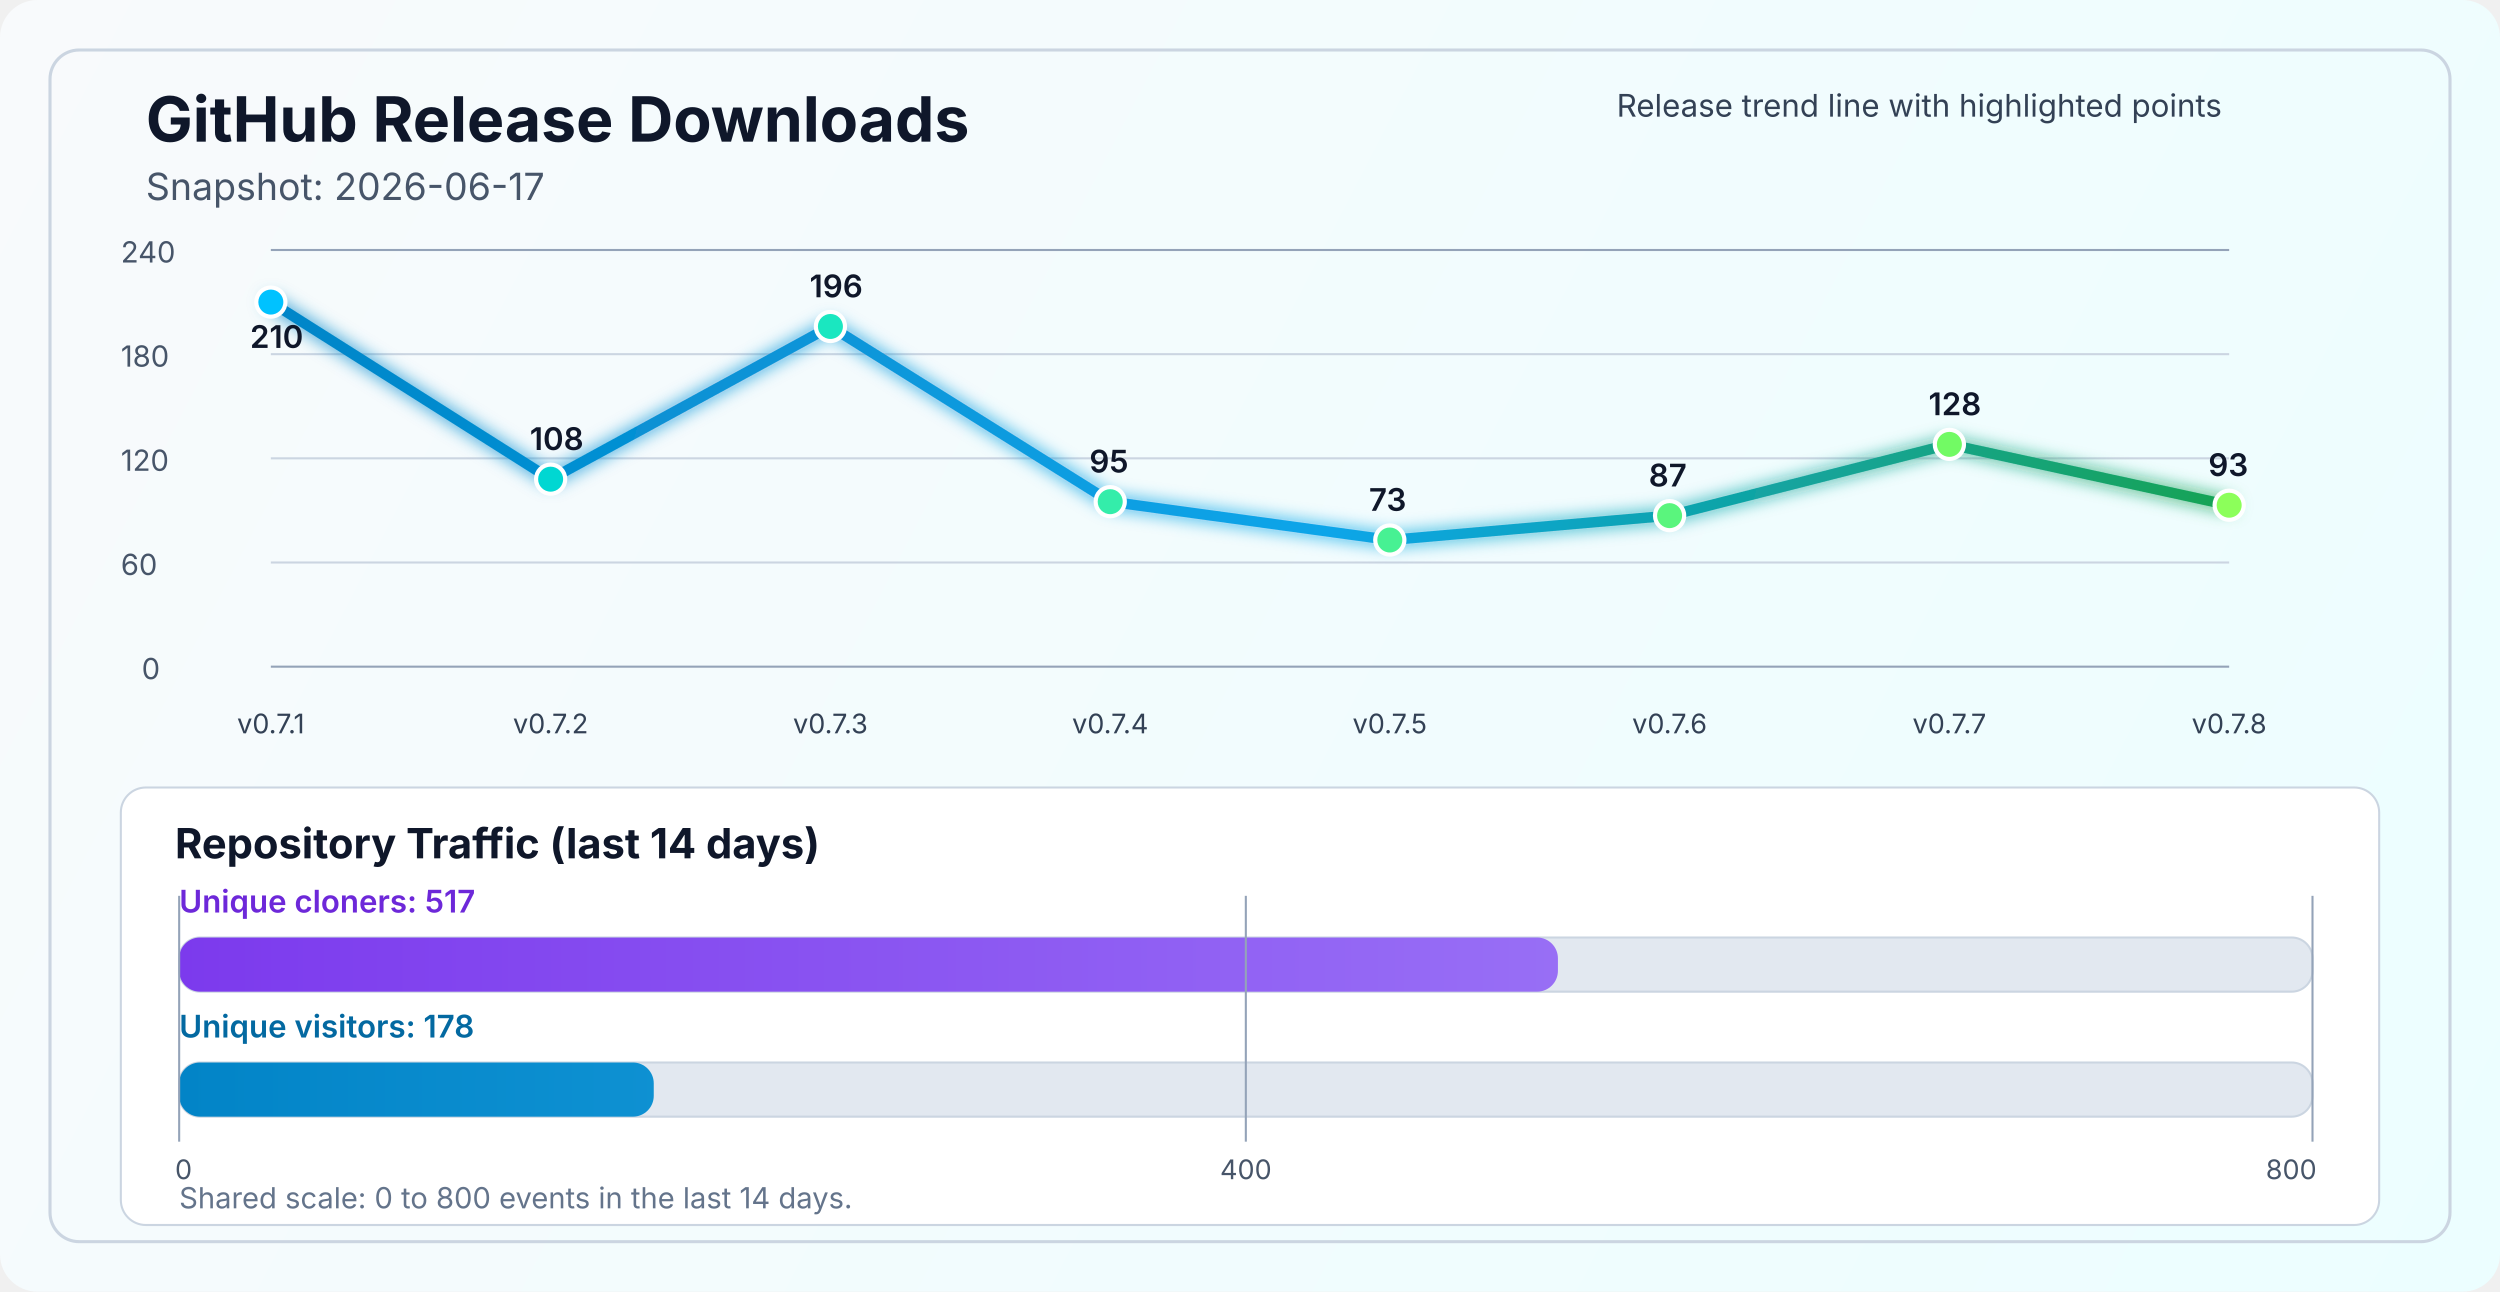
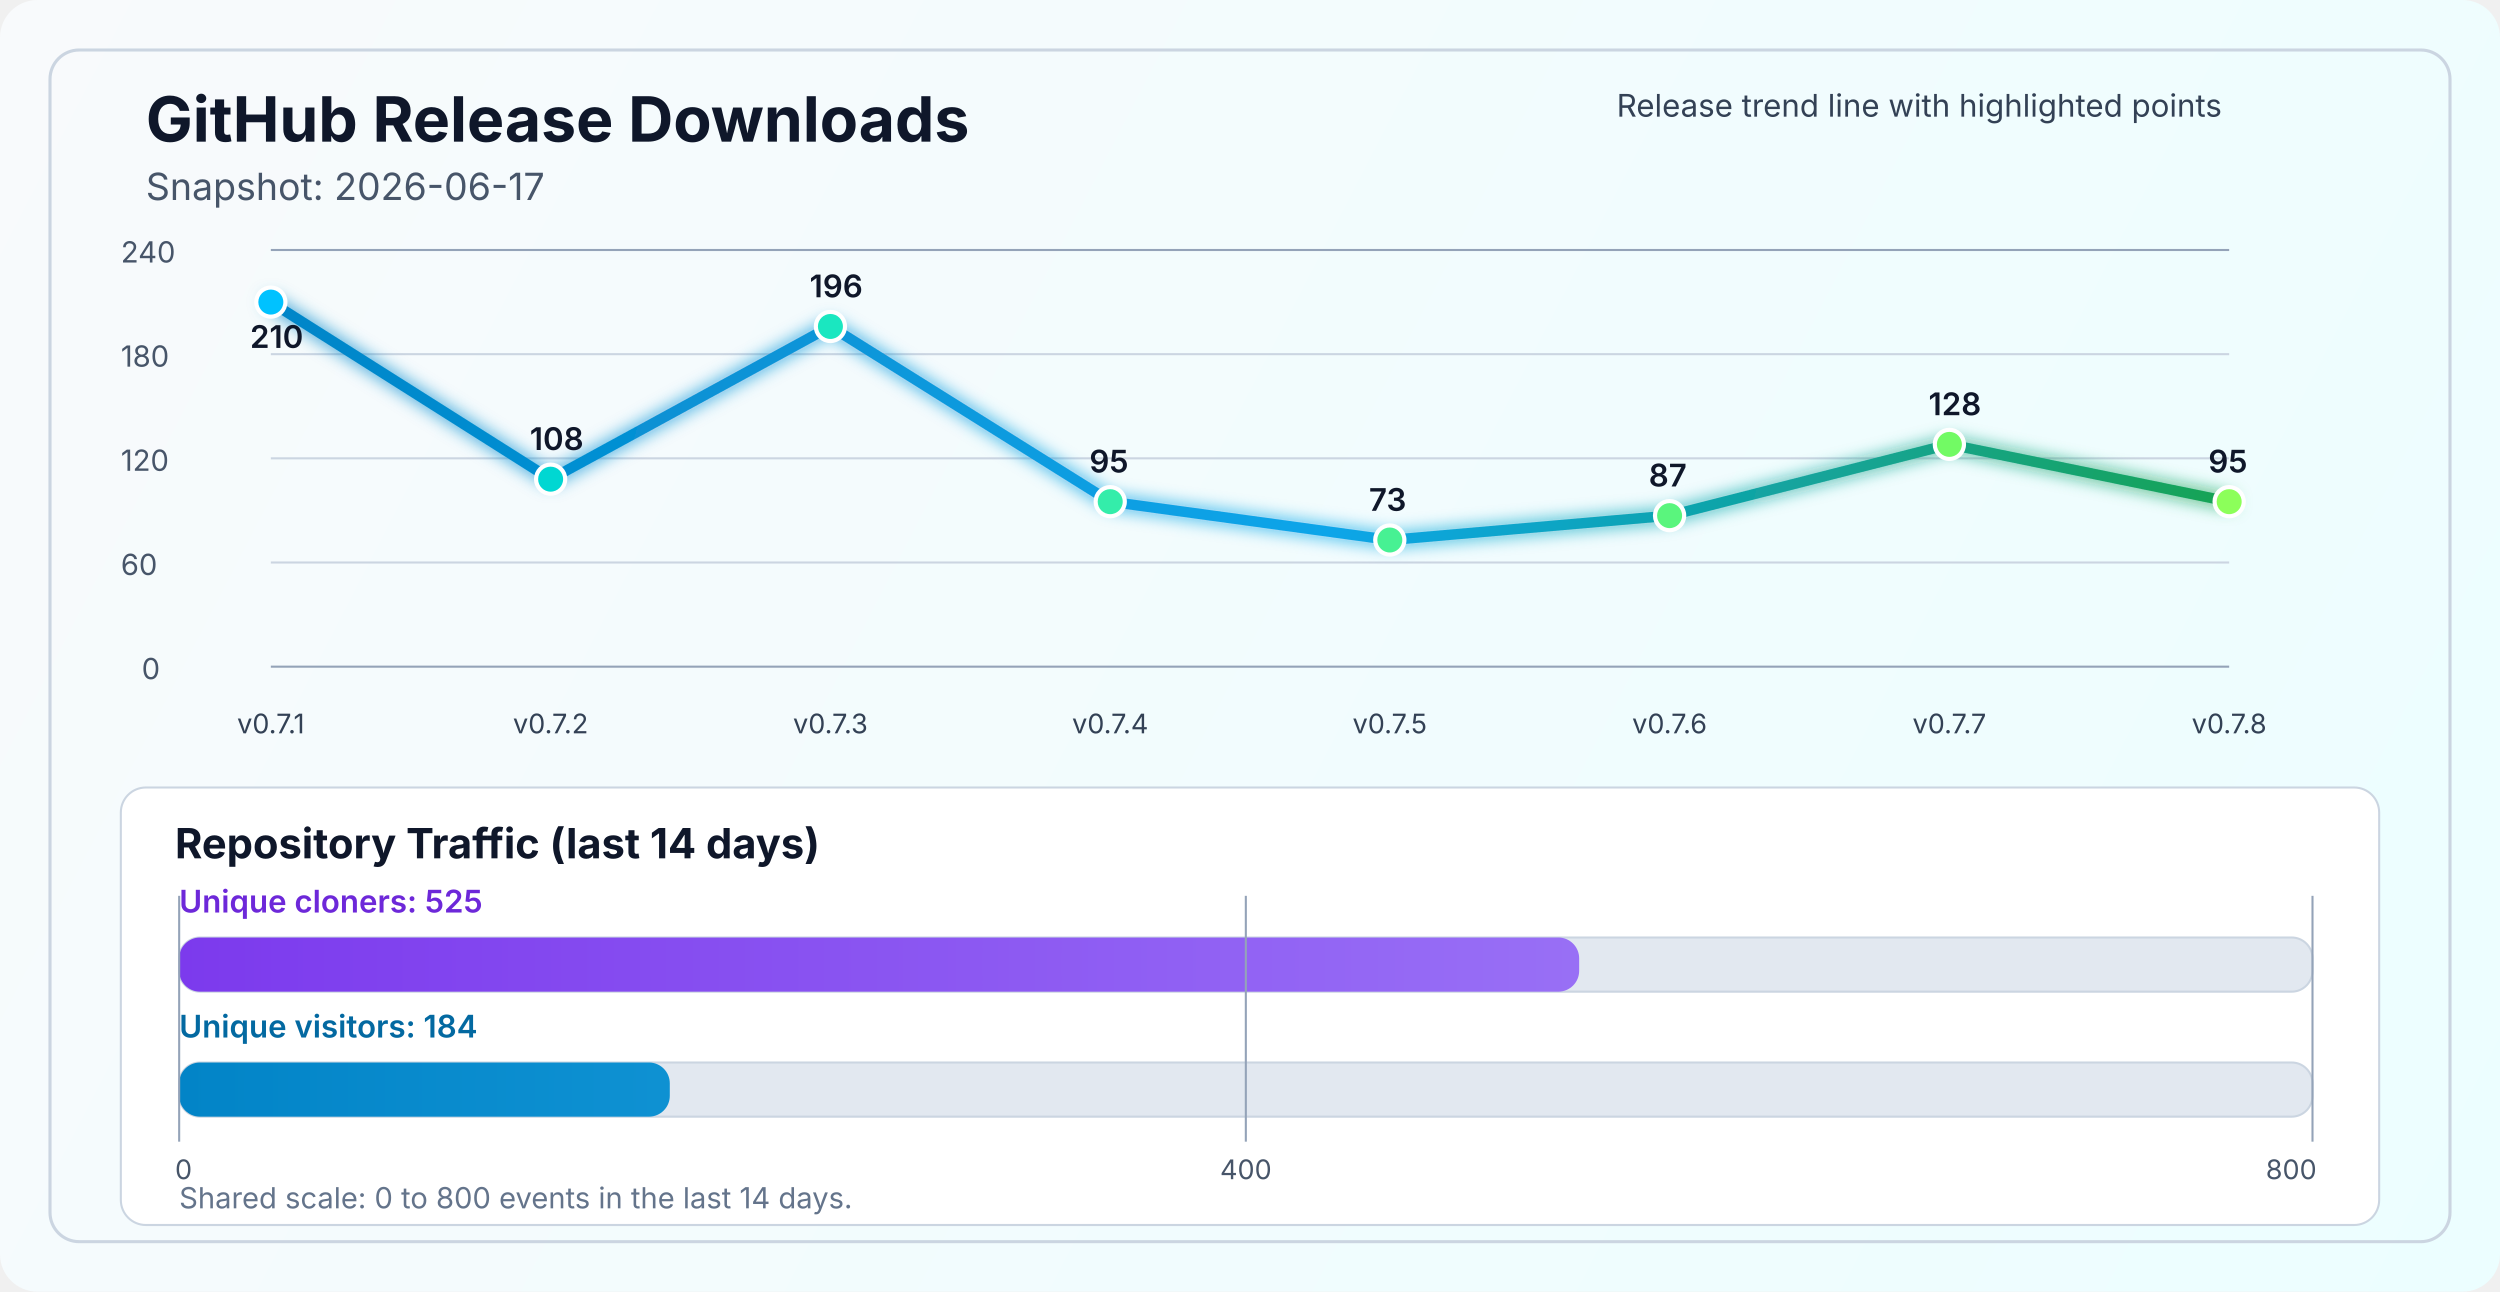
<svg xmlns="http://www.w3.org/2000/svg" width="1200" height="620" viewBox="0 0 1200 620" fill="none" role="img" aria-labelledby="title desc">
  <defs>
    <linearGradient id="bg" x1="0" y1="0" x2="1200" y2="620" gradientUnits="userSpaceOnUse">
      <stop stop-color="#F8FAFC" />
      <stop offset="1" stop-color="#ECFEFF" />
    </linearGradient>
    <linearGradient id="line" x1="130" y1="86" x2="1070" y2="340" gradientUnits="userSpaceOnUse">
      <stop stop-color="#0284C7" />
      <stop offset="0.55" stop-color="#0EA5E9" />
      <stop offset="1" stop-color="#16A34A" />
    </linearGradient>
    <linearGradient id="cloneFill" x1="86" y1="450" x2="1110" y2="450" gradientUnits="userSpaceOnUse">
      <stop stop-color="#7C3AED" />
      <stop offset="1" stop-color="#A78BFA" />
    </linearGradient>
    <linearGradient id="viewFill" x1="86" y1="482" x2="1110" y2="482" gradientUnits="userSpaceOnUse">
      <stop stop-color="#0284C7" />
      <stop offset="1" stop-color="#38BDF8" />
    </linearGradient>
    <filter id="glow" x="-50%" y="-50%" width="200%" height="200%">
      <feGaussianBlur stdDeviation="4" result="blur" />
      <feMerge>
        <feMergeNode in="blur" />
        <feMergeNode in="SourceGraphic" />
      </feMerge>
    </filter>
  </defs>
  <rect width="1200" height="620" rx="18" fill="url(#bg)" />
  <rect x="24" y="24" width="1152" height="572" rx="14" stroke="#CBD5E1" stroke-width="1.5" />
  <text x="70" y="68" fill="#0F172A" font-size="30" font-family="SF Pro Display, -apple-system, BlinkMacSystemFont, Segoe UI, sans-serif" font-weight="700">GitHub Release Downloads</text>
  <text x="70" y="96" fill="#475569" font-size="18" font-family="SF Pro Text, -apple-system, BlinkMacSystemFont, Segoe UI, sans-serif">Snapshot: 2026-06-17</text>
  <line x1="130" y1="320.0" x2="1070" y2="320.0" stroke="#94A3B8" stroke-width="1" />
  <line x1="130" y1="270.0" x2="1070" y2="270.0" stroke="#CBD5E1" stroke-width="1" />
  <line x1="130" y1="220.0" x2="1070" y2="220.0" stroke="#CBD5E1" stroke-width="1" />
  <line x1="130" y1="170.0" x2="1070" y2="170.0" stroke="#CBD5E1" stroke-width="1" />
  <line x1="130" y1="120.0" x2="1070" y2="120.0" stroke="#94A3B8" stroke-width="1" />
  <text x="68" y="326.0" fill="#475569" font-size="14" font-family="SF Pro Text, -apple-system, BlinkMacSystemFont, Segoe UI, sans-serif">0</text>
  <text x="58" y="276.0" fill="#475569" font-size="14" font-family="SF Pro Text, -apple-system, BlinkMacSystemFont, Segoe UI, sans-serif">60</text>
  <text x="58" y="226.0" fill="#475569" font-size="14" font-family="SF Pro Text, -apple-system, BlinkMacSystemFont, Segoe UI, sans-serif">120</text>
  <text x="58" y="176.0" fill="#475569" font-size="14" font-family="SF Pro Text, -apple-system, BlinkMacSystemFont, Segoe UI, sans-serif">180</text>
  <text x="58" y="126.0" fill="#475569" font-size="14" font-family="SF Pro Text, -apple-system, BlinkMacSystemFont, Segoe UI, sans-serif">240</text>
-   <polyline points="130.0,145.0 264.3,230.0 398.6,156.7 532.9,240.8 667.1,259.2 801.4,247.5 935.7,213.3 1070.0,242.5" fill="none" stroke="url(#line)" stroke-width="5" stroke-linecap="round" stroke-linejoin="round" filter="url(#glow)" />
+   <polyline points="130.0,145.0 264.3,230.0 398.6,156.7 532.9,240.8 667.1,259.2 801.4,247.5 935.7,213.3 1070.0,240.8" fill="none" stroke="url(#line)" stroke-width="5" stroke-linecap="round" stroke-linejoin="round" filter="url(#glow)" />
  <circle cx="130.0" cy="145.0" r="7" fill="#00C2FF" stroke="#FFFFFF" stroke-width="2" />
  <circle cx="264.3" cy="230.0" r="7" fill="#00D7D2" stroke="#FFFFFF" stroke-width="2" />
  <circle cx="398.6" cy="156.7" r="7" fill="#1AE7C0" stroke="#FFFFFF" stroke-width="2" />
  <circle cx="532.9" cy="240.8" r="7" fill="#34EDAA" stroke="#FFFFFF" stroke-width="2" />
  <circle cx="667.1" cy="259.2" r="7" fill="#47F193" stroke="#FFFFFF" stroke-width="2" />
  <circle cx="801.4" cy="247.5" r="7" fill="#5AF57D" stroke="#FFFFFF" stroke-width="2" />
  <circle cx="935.7" cy="213.3" r="7" fill="#72FA64" stroke="#FFFFFF" stroke-width="2" />
-   <circle cx="1070.0" cy="242.5" r="7" fill="#8CFF5A" stroke="#FFFFFF" stroke-width="2" />
+   <circle cx="1070.0" cy="240.8" r="7" fill="#8CFF5A" stroke="#FFFFFF" stroke-width="2" />
  <text x="130.0" y="352" text-anchor="middle" fill="#334155" font-size="13" font-family="SF Pro Text, -apple-system, BlinkMacSystemFont, Segoe UI, sans-serif">v0.7.1</text>
  <text x="264.3" y="352" text-anchor="middle" fill="#334155" font-size="13" font-family="SF Pro Text, -apple-system, BlinkMacSystemFont, Segoe UI, sans-serif">v0.7.2</text>
  <text x="398.6" y="352" text-anchor="middle" fill="#334155" font-size="13" font-family="SF Pro Text, -apple-system, BlinkMacSystemFont, Segoe UI, sans-serif">v0.7.3</text>
  <text x="532.9" y="352" text-anchor="middle" fill="#334155" font-size="13" font-family="SF Pro Text, -apple-system, BlinkMacSystemFont, Segoe UI, sans-serif">v0.7.4</text>
  <text x="667.1" y="352" text-anchor="middle" fill="#334155" font-size="13" font-family="SF Pro Text, -apple-system, BlinkMacSystemFont, Segoe UI, sans-serif">v0.7.5</text>
  <text x="801.4" y="352" text-anchor="middle" fill="#334155" font-size="13" font-family="SF Pro Text, -apple-system, BlinkMacSystemFont, Segoe UI, sans-serif">v0.7.6</text>
  <text x="935.7" y="352" text-anchor="middle" fill="#334155" font-size="13" font-family="SF Pro Text, -apple-system, BlinkMacSystemFont, Segoe UI, sans-serif">v0.7.7</text>
  <text x="1070.0" y="352" text-anchor="middle" fill="#334155" font-size="13" font-family="SF Pro Text, -apple-system, BlinkMacSystemFont, Segoe UI, sans-serif">v0.7.8</text>
  <text x="120.0" y="167.0" fill="#0F172A" font-size="15" font-family="SF Pro Text, -apple-system, BlinkMacSystemFont, Segoe UI, sans-serif" font-weight="600">210</text>
  <text x="254.3" y="216.0" fill="#0F172A" font-size="15" font-family="SF Pro Text, -apple-system, BlinkMacSystemFont, Segoe UI, sans-serif" font-weight="600">108</text>
  <text x="388.6" y="142.7" fill="#0F172A" font-size="15" font-family="SF Pro Text, -apple-system, BlinkMacSystemFont, Segoe UI, sans-serif" font-weight="600">196</text>
  <text x="522.9" y="226.8" fill="#0F172A" font-size="15" font-family="SF Pro Text, -apple-system, BlinkMacSystemFont, Segoe UI, sans-serif" font-weight="600">95</text>
  <text x="657.1" y="245.2" fill="#0F172A" font-size="15" font-family="SF Pro Text, -apple-system, BlinkMacSystemFont, Segoe UI, sans-serif" font-weight="600">73</text>
  <text x="791.4" y="233.5" fill="#0F172A" font-size="15" font-family="SF Pro Text, -apple-system, BlinkMacSystemFont, Segoe UI, sans-serif" font-weight="600">87</text>
  <text x="925.7" y="199.3" fill="#0F172A" font-size="15" font-family="SF Pro Text, -apple-system, BlinkMacSystemFont, Segoe UI, sans-serif" font-weight="600">128</text>
-   <text x="1060.0" y="228.5" fill="#0F172A" font-size="15" font-family="SF Pro Text, -apple-system, BlinkMacSystemFont, Segoe UI, sans-serif" font-weight="600">93</text>
+   <text x="1060.0" y="226.8" fill="#0F172A" font-size="15" font-family="SF Pro Text, -apple-system, BlinkMacSystemFont, Segoe UI, sans-serif" font-weight="600">95</text>
  <text x="776" y="56" fill="#334155" font-size="15" font-family="SF Pro Text, -apple-system, BlinkMacSystemFont, Segoe UI, sans-serif">Release trend line with highlighted points</text>
  <rect x="58" y="378" width="1084" height="210" rx="12" fill="#FFFFFF" stroke="#CBD5E1" stroke-width="1" />
  <text x="84" y="412" fill="#0F172A" font-size="20" font-family="SF Pro Text, -apple-system, BlinkMacSystemFont, Segoe UI, sans-serif" font-weight="700">Repository Traffic (last 14 days)</text>
-   <text x="86" y="438" fill="#6D28D9" font-size="15" font-family="SF Pro Text, -apple-system, BlinkMacSystemFont, Segoe UI, sans-serif" font-weight="600">Unique cloners: 517</text>
+   <text x="86" y="438" fill="#6D28D9" font-size="15" font-family="SF Pro Text, -apple-system, BlinkMacSystemFont, Segoe UI, sans-serif" font-weight="600">Unique cloners: 525</text>
  <rect x="86" y="450" width="1024" height="26" rx="10" fill="#E2E8F0" stroke="#CBD5E1" stroke-width="1" />
-   <rect x="86" y="450" width="661.8" height="26" rx="10" fill="url(#cloneFill)" />
-   <text x="86" y="498" fill="#0369A1" font-size="15" font-family="SF Pro Text, -apple-system, BlinkMacSystemFont, Segoe UI, sans-serif" font-weight="600">Unique visitors: 178</text>
+   <rect x="86" y="450" width="672.0" height="26" rx="10" fill="url(#cloneFill)" />
+   <text x="86" y="498" fill="#0369A1" font-size="15" font-family="SF Pro Text, -apple-system, BlinkMacSystemFont, Segoe UI, sans-serif" font-weight="600">Unique visitors: 184</text>
  <rect x="86" y="510" width="1024" height="26" rx="10" fill="#E2E8F0" stroke="#CBD5E1" stroke-width="1" />
-   <rect x="86" y="510" width="227.8" height="26" rx="10" fill="url(#viewFill)" />
+   <rect x="86" y="510" width="235.5" height="26" rx="10" fill="url(#viewFill)" />
  <line x1="86" y1="430" x2="86" y2="548" stroke="#94A3B8" stroke-width="1" />
  <line x1="598.0" y1="430" x2="598.0" y2="548" stroke="#94A3B8" stroke-width="1" />
  <line x1="1110" y1="430" x2="1110" y2="548" stroke="#94A3B8" stroke-width="1" />
  <text x="84" y="566" text-anchor="start" fill="#475569" font-size="13" font-family="SF Pro Text, -apple-system, BlinkMacSystemFont, Segoe UI, sans-serif">0</text>
  <text x="598.0" y="566" text-anchor="middle" fill="#475569" font-size="13" font-family="SF Pro Text, -apple-system, BlinkMacSystemFont, Segoe UI, sans-serif">400</text>
  <text x="1112" y="566" text-anchor="end" fill="#475569" font-size="13" font-family="SF Pro Text, -apple-system, BlinkMacSystemFont, Segoe UI, sans-serif">800</text>
  <text x="86" y="580" fill="#64748B" font-size="14" font-family="SF Pro Text, -apple-system, BlinkMacSystemFont, Segoe UI, sans-serif">Shared scale: 0 to 800 events in the last 14 days.</text>
</svg>
